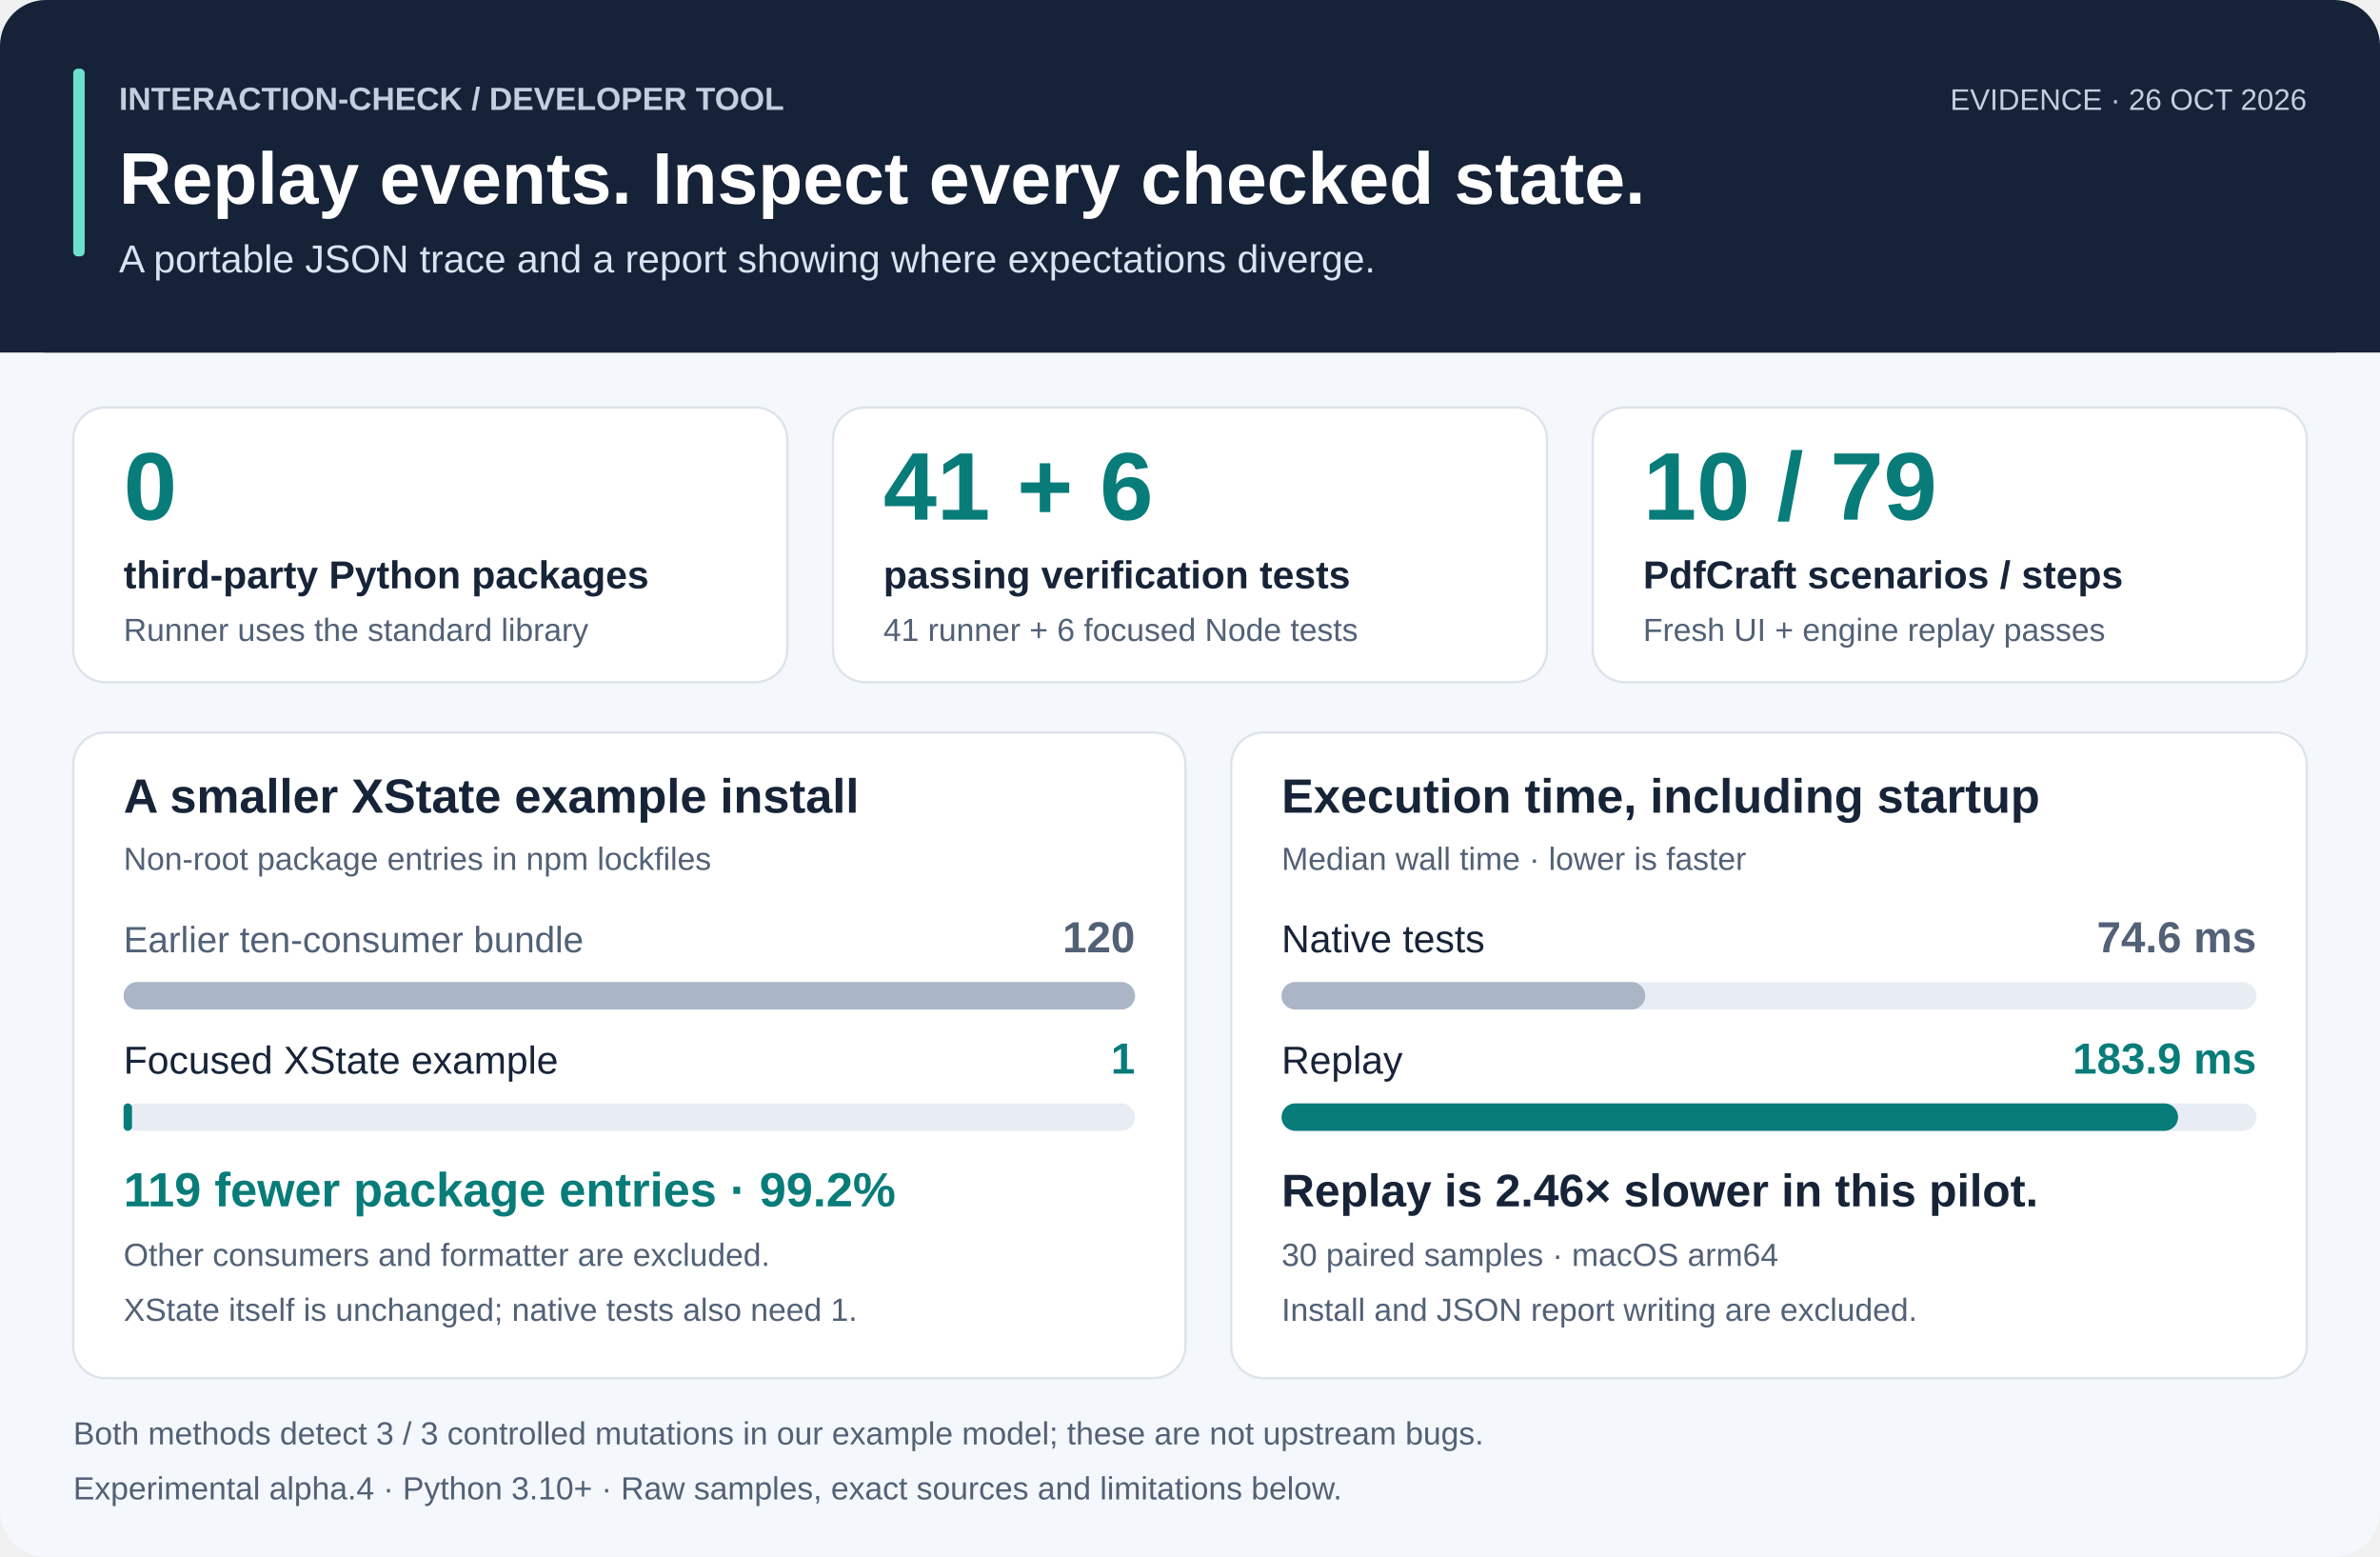
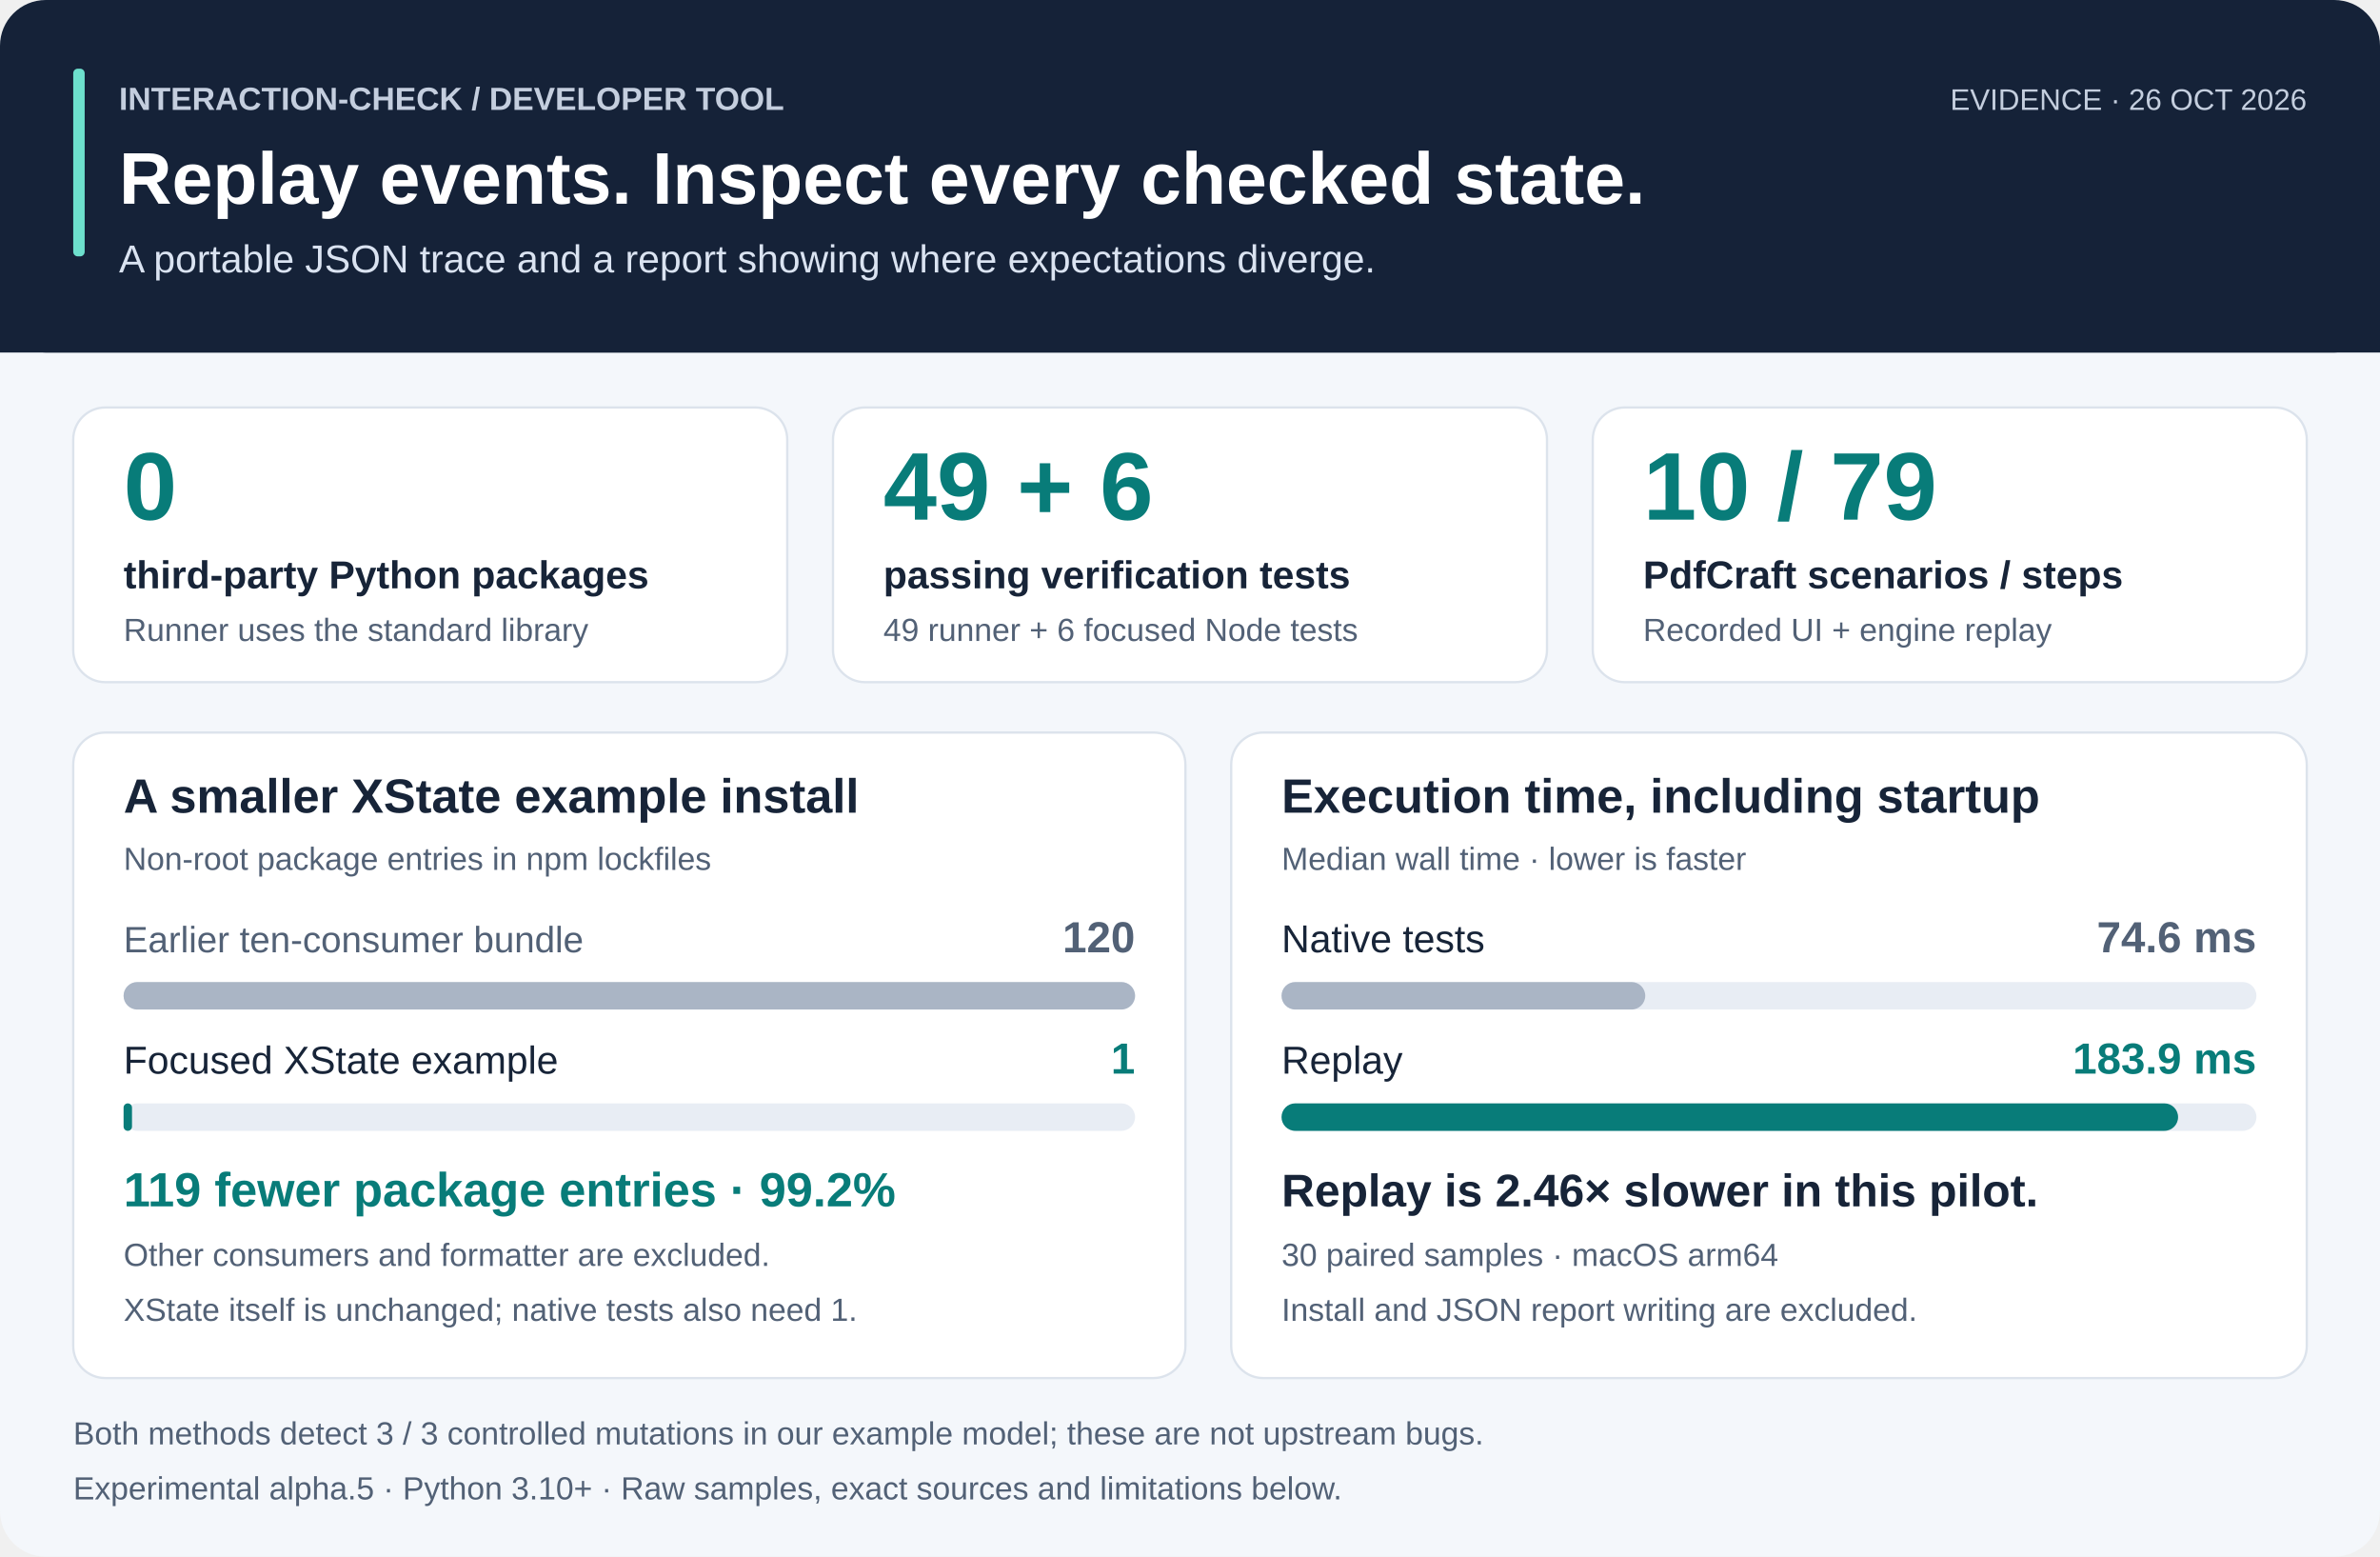
<svg xmlns="http://www.w3.org/2000/svg" width="1040" height="680" viewBox="0 0 1040 680" role="img" aria-labelledby="title description">
  <g font-family="Arial, Helvetica, sans-serif">
    <rect x="0" y="0" width="1040" height="680" rx="20" fill="#f4f7fb" />
    <rect x="0" y="0" width="1040" height="154" rx="20" fill="#152238" />
    <rect x="0" y="130" width="1040" height="24" rx="0" fill="#152238" />
    <rect x="32" y="30" width="5" height="82" rx="2" fill="#6de0cd" />
    <text x="52" y="48" font-size="14" fill="#c4cede" font-weight="700" text-anchor="start">INTERACTION-CHECK / DEVELOPER TOOL</text>
    <text x="52" y="89" font-size="32" fill="#ffffff" font-weight="700" text-anchor="start">Replay events. Inspect every checked state.</text>
    <text x="52" y="119" font-size="17" fill="#dae3f1" font-weight="400" text-anchor="start">A portable JSON trace and a report showing where expectations diverge.</text>
    <text x="1008" y="48" font-size="13" fill="#c4cede" font-weight="400" text-anchor="end">EVIDENCE · 26 OCT 2026</text>
    <rect x="32" y="178" width="312" height="120" rx="14" fill="#ffffff" stroke="#dce3ec" />
    <text x="54" y="227" font-size="42" fill="#087c79" font-weight="700" text-anchor="start">0</text>
    <text x="54" y="257" font-size="17" fill="#172438" font-weight="700" text-anchor="start">third-party Python packages</text>
    <text x="54" y="280" font-size="14" fill="#526176" font-weight="400" text-anchor="start">Runner uses the standard library</text>
    <rect x="364" y="178" width="312" height="120" rx="14" fill="#ffffff" stroke="#dce3ec" />
-     <text x="386" y="227" font-size="42" fill="#087c79" font-weight="700" text-anchor="start">41 + 6</text>
+     <text x="386" y="227" font-size="42" fill="#087c79" font-weight="700" text-anchor="start">49 + 6</text>
    <text x="386" y="257" font-size="17" fill="#172438" font-weight="700" text-anchor="start">passing verification tests</text>
-     <text x="386" y="280" font-size="14" fill="#526176" font-weight="400" text-anchor="start">41 runner + 6 focused Node tests</text>
+     <text x="386" y="280" font-size="14" fill="#526176" font-weight="400" text-anchor="start">49 runner + 6 focused Node tests</text>
    <rect x="696" y="178" width="312" height="120" rx="14" fill="#ffffff" stroke="#dce3ec" />
    <text x="718" y="227" font-size="42" fill="#087c79" font-weight="700" text-anchor="start">10 / 79</text>
    <text x="718" y="257" font-size="17" fill="#172438" font-weight="700" text-anchor="start">PdfCraft scenarios / steps</text>
-     <text x="718" y="280" font-size="14" fill="#526176" font-weight="400" text-anchor="start">Fresh UI + engine replay passes</text>
+     <text x="718" y="280" font-size="14" fill="#526176" font-weight="400" text-anchor="start">Recorded UI + engine replay</text>
    <rect x="32" y="320" width="486" height="282" rx="14" fill="#ffffff" stroke="#dce3ec" />
    <text x="54" y="355" font-size="21" fill="#172438" font-weight="700" text-anchor="start">A smaller XState example install</text>
    <text x="54" y="380" font-size="14" fill="#526176" font-weight="400" text-anchor="start">Non-root package entries in npm lockfiles</text>
    <text x="54" y="416" font-size="16" fill="#526176" font-weight="400" text-anchor="start">Earlier ten-consumer bundle</text>
    <text x="496" y="416" font-size="19" fill="#526176" font-weight="700" text-anchor="end">120</text>
    <rect x="54" y="429" width="442" height="12" rx="6" fill="#e8edf4" />
    <rect x="54" y="429" width="442.0" height="12" rx="6" fill="#aab5c5" />
    <text x="54" y="469" font-size="17" fill="#172438" font-weight="400" text-anchor="start">Focused XState example</text>
    <text x="496" y="469" font-size="19" fill="#087c79" font-weight="700" text-anchor="end">1</text>
    <rect x="54" y="482" width="442" height="12" rx="6" fill="#e8edf4" />
    <rect x="54" y="482" width="3.683" height="12" rx="1.842" fill="#087c79" />
    <text x="54" y="527" font-size="21" fill="#087c79" font-weight="700" text-anchor="start">119 fewer package entries · 99.2%</text>
    <text x="54" y="553" font-size="14" fill="#526176" font-weight="400" text-anchor="start">Other consumers and formatter are excluded.</text>
    <text x="54" y="577" font-size="14" fill="#526176" font-weight="400" text-anchor="start">XState itself is unchanged; native tests also need 1.</text>
    <rect x="538" y="320" width="470" height="282" rx="14" fill="#ffffff" stroke="#dce3ec" />
    <text x="560" y="355" font-size="21" fill="#172438" font-weight="700" text-anchor="start">Execution time, including startup</text>
    <text x="560" y="380" font-size="14" fill="#526176" font-weight="400" text-anchor="start">Median wall time · lower is faster</text>
    <text x="560" y="416" font-size="17" fill="#172438" font-weight="400" text-anchor="start">Native tests</text>
    <text x="986" y="416" font-size="19" fill="#526176" font-weight="700" text-anchor="end">74.6 ms</text>
    <rect x="560" y="429" width="426" height="12" rx="6" fill="#e8edf4" />
    <rect x="560" y="429" width="158.936" height="12" rx="6" fill="#aab5c5" />
    <text x="560" y="469" font-size="17" fill="#172438" font-weight="400" text-anchor="start">Replay</text>
    <text x="986" y="469" font-size="19" fill="#087c79" font-weight="700" text-anchor="end">183.9 ms</text>
    <rect x="560" y="482" width="426" height="12" rx="6" fill="#e8edf4" />
    <rect x="560" y="482" width="391.768" height="12" rx="6" fill="#087c79" />
    <text x="560" y="527" font-size="20" fill="#172438" font-weight="700" text-anchor="start">Replay is 2.46× slower in this pilot.</text>
    <text x="560" y="553" font-size="14" fill="#526176" font-weight="400" text-anchor="start">30 paired samples · macOS arm64</text>
    <text x="560" y="577" font-size="14" fill="#526176" font-weight="400" text-anchor="start">Install and JSON report writing are excluded.</text>
    <text x="32" y="631" font-size="14" fill="#526176" font-weight="400" text-anchor="start">Both methods detect 3 / 3 controlled mutations in our example model; these are not upstream bugs.</text>
-     <text x="32" y="655" font-size="14" fill="#526176" font-weight="400" text-anchor="start">Experimental alpha.4 · Python 3.10+ · Raw samples, exact sources and limitations below.</text>
+     <text x="32" y="655" font-size="14" fill="#526176" font-weight="400" text-anchor="start">Experimental alpha.5 · Python 3.10+ · Raw samples, exact sources and limitations below.</text>
  </g>
</svg>
